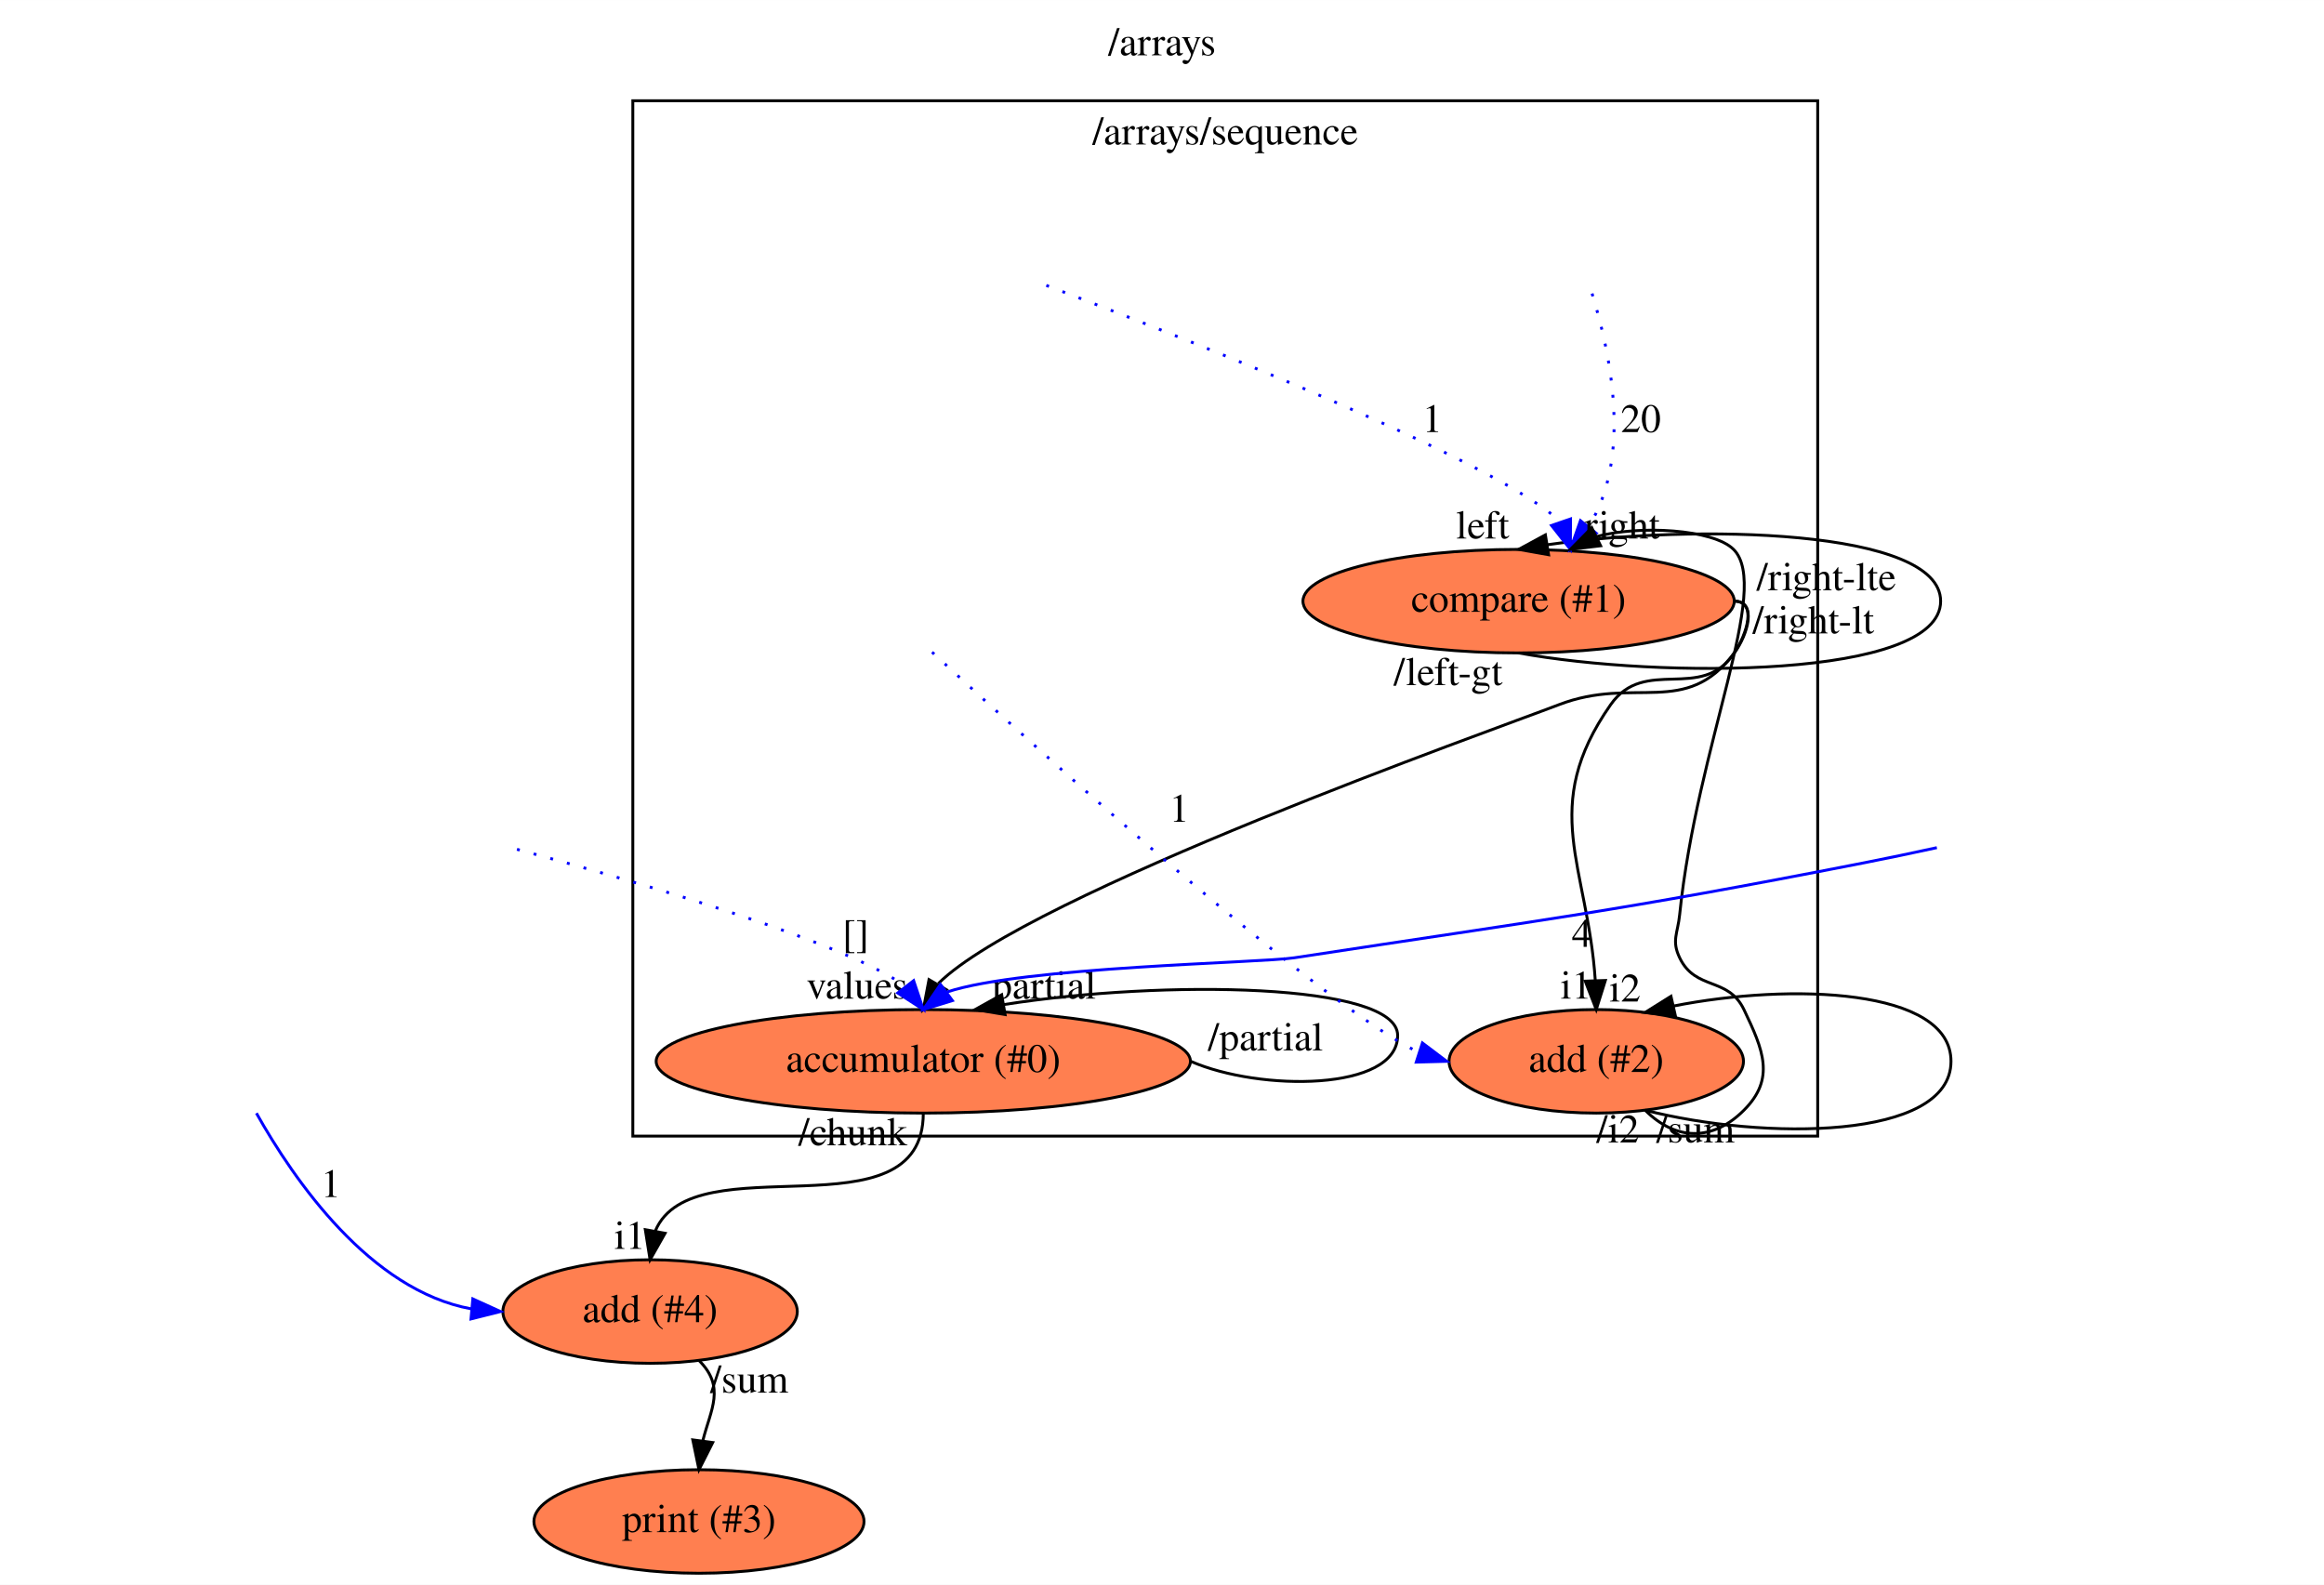
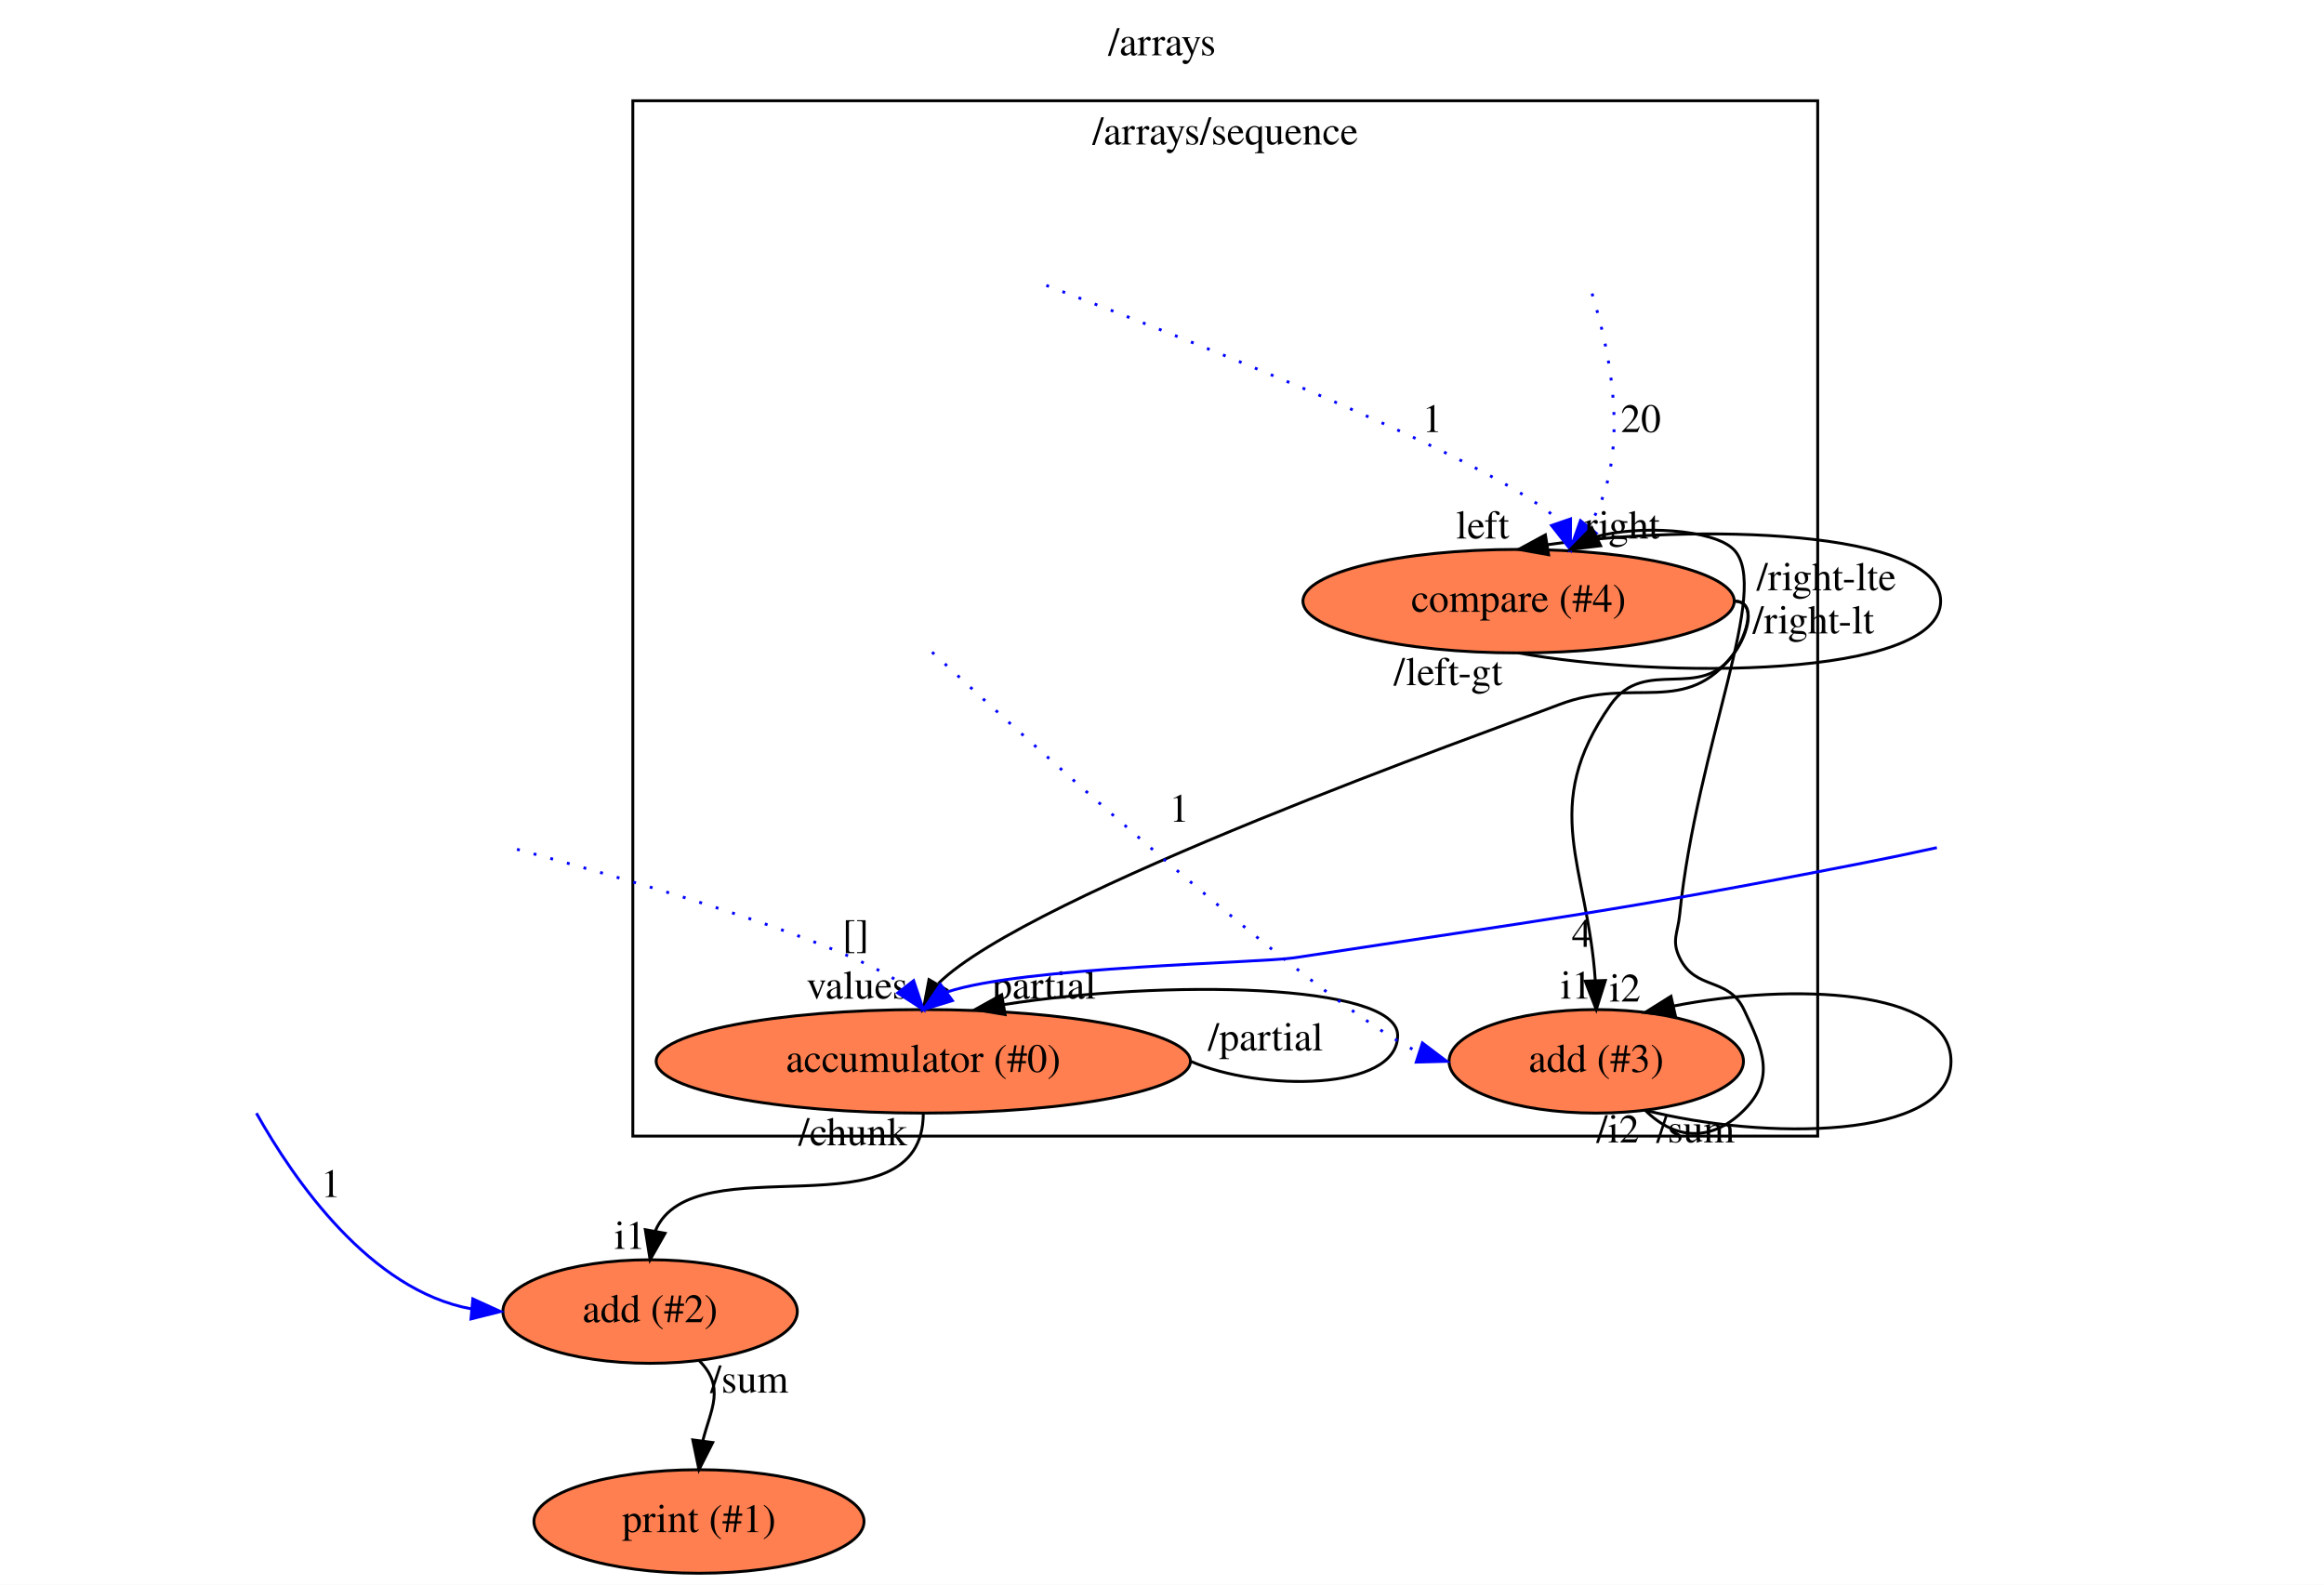
<svg xmlns="http://www.w3.org/2000/svg" xmlns:xlink="http://www.w3.org/1999/xlink" width="808pt" height="551pt" viewBox="0.00 0.00 808.09 551.00">
  <g id="graph0" class="graph" transform="scale(1 1) rotate(0) translate(4 547)">
    <polygon fill="#ffffff" stroke="transparent" points="-4,4 -4,-547 804.087,-547 804.087,4 -4,4" />
    <text text-anchor="middle" x="400.043" y="-527.8" font-family="Times,serif" font-size="14.00" fill="#000000">/arrays</text>
    <g id="clust1" class="cluster">
      <polygon fill="none" stroke="#000000" points="216.043,-152 216.043,-512 628.043,-512 628.043,-152 216.043,-152" />
      <text text-anchor="middle" x="422.043" y="-496.8" font-family="Times,serif" font-size="14.00" fill="#000000">/arrays/sequence</text>
    </g>
    <g id="node1" class="node">
      <g id="a_node1">
-         <a xlink:href="file:///home/travis/build/andrewdavidmackenzie/flow/flowstdlib/control/compare_switch/compare_switch.html" xlink:title="compare (#1)">
+         <a xlink:href="file:///home/travis/build/andrewdavidmackenzie/flow/flowstdlib/control/compare_switch/compare_switch.html" xlink:title="compare (#4)">
          <ellipse fill="#ff7f50" stroke="#000000" cx="524.043" cy="-338" rx="74.987" ry="18" />
-           <text text-anchor="middle" x="524.043" y="-334.3" font-family="Times,serif" font-size="14.00" fill="#000000">compare (#1)</text>
+           <text text-anchor="middle" x="524.043" y="-334.3" font-family="Times,serif" font-size="14.00" fill="#000000">compare (#4)</text>
        </a>
      </g>
    </g>
    <g id="edge4" class="edge">
      <path fill="none" stroke="#000000" d="M524.043,-320C572.958,-311 670.787,-311 670.787,-338 670.787,-363.26 585.162,-364.888 534.072,-357.623" />
      <polygon fill="#000000" stroke="#000000" points="534.474,-354.143 524.043,-356 533.356,-361.053 534.474,-354.143" />
      <text text-anchor="middle" x="511.543" y="-359.8" font-family="Times,serif" font-size="14.00" fill="#000000">left</text>
      <text text-anchor="middle" x="499.543" y="-308.8" font-family="Times,serif" font-size="14.00" fill="#000000">/left-gt</text>
    </g>
    <g id="node4" class="node">
      <g id="a_node4">
        <a xlink:href="file:///home/travis/build/andrewdavidmackenzie/flow/flowstdlib/data/accumulate/accumulate.html" xlink:title="accumulator (#0)">
          <ellipse fill="#ff7f50" stroke="#000000" cx="317.043" cy="-178" rx="92.883" ry="18" />
          <text text-anchor="middle" x="317.043" y="-174.3" font-family="Times,serif" font-size="14.00" fill="#000000">accumulator (#0)</text>
        </a>
      </g>
    </g>
    <g id="edge3" class="edge">
      <path fill="none" stroke="#000000" d="M599.043,-338C607.043,-338 603.833,-326.408 599.043,-320 582.119,-297.36 564.427,-312.145 538.043,-302 515.106,-293.18 353.62,-236.144 322.298,-205.079" />
      <polygon fill="#000000" stroke="#000000" points="325.082,-202.902 317.043,-196 319.023,-206.408 325.082,-202.902" />
      <text text-anchor="middle" x="294.043" y="-199.8" font-family="Times,serif" font-size="14.00" fill="#000000">values</text>
      <text text-anchor="middle" x="631.043" y="-341.8" font-family="Times,serif" font-size="14.00" fill="#000000">/right-lte</text>
    </g>
    <g id="node5" class="node">
      <g id="a_node5">
-         <a xlink:href="file:///home/travis/build/andrewdavidmackenzie/flow/flowstdlib/math/add/add.html" xlink:title="add (#2)">
+         <a xlink:href="file:///home/travis/build/andrewdavidmackenzie/flow/flowstdlib/math/add/add.html" xlink:title="add (#3)">
          <ellipse fill="#ff7f50" stroke="#000000" cx="551.043" cy="-178" rx="51.191" ry="18" />
-           <text text-anchor="middle" x="551.043" y="-174.3" font-family="Times,serif" font-size="14.00" fill="#000000">add (#2)</text>
+           <text text-anchor="middle" x="551.043" y="-174.3" font-family="Times,serif" font-size="14.00" fill="#000000">add (#3)</text>
        </a>
      </g>
    </g>
    <g id="edge5" class="edge">
      <path fill="none" stroke="#000000" d="M599.043,-338C607.043,-338 603.475,-326.66 599.043,-320 587.565,-302.752 567.925,-318.973 556.043,-302 531.003,-266.23 548.041,-246.263 550.708,-206.074" />
      <polygon fill="#000000" stroke="#000000" points="554.209,-206.111 551.043,-196 547.212,-205.878 554.209,-206.111" />
      <text text-anchor="middle" x="544.043" y="-199.8" font-family="Times,serif" font-size="14.00" fill="#000000">i1</text>
      <text text-anchor="middle" x="626.543" y="-326.8" font-family="Times,serif" font-size="14.00" fill="#000000">/right-lt</text>
    </g>
    <g id="edge1" class="edge">
      <path fill="none" stroke="#0000ff" stroke-dasharray="1,5" d="M549.585,-444.956C556.187,-423.548 563.443,-387.759 548.351,-363.899" />
      <polygon fill="#0000ff" stroke="#0000ff" points="551.018,-361.63 542.043,-356 545.548,-365.998 551.018,-361.63" />
      <text text-anchor="middle" x="566.543" y="-396.8" font-family="Times,serif" font-size="14.00" fill="#000000">20</text>
    </g>
    <g id="edge2" class="edge">
      <path fill="none" stroke="#0000ff" stroke-dasharray="1,5" d="M359.82,-447.797C417.085,-425.99 516.811,-386.183 538.787,-365.494" />
      <polygon fill="#0000ff" stroke="#0000ff" points="542.109,-366.595 542.043,-356 535.488,-364.324 542.109,-366.595" />
      <text text-anchor="middle" x="494.043" y="-396.8" font-family="Times,serif" font-size="14.00" fill="#000000">1</text>
    </g>
    <g id="edge11" class="edge">
      <path fill="none" stroke="#000000" d="M410.043,-178C433.985,-167.5 481.985,-167.5 481.985,-187 481.985,-205.357 400.485,-206.433 345.063,-197.736" />
      <polygon fill="#000000" stroke="#000000" points="345.494,-194.258 335.043,-196 344.299,-201.156 345.494,-194.258" />
      <text text-anchor="middle" x="359.043" y="-199.8" font-family="Times,serif" font-size="14.00" fill="#000000">partial</text>
      <text text-anchor="middle" x="436.043" y="-181.8" font-family="Times,serif" font-size="14.00" fill="#000000">/partial</text>
    </g>
    <g id="node9" class="node">
      <g id="a_node9">
-         <a xlink:href="file:///home/travis/build/andrewdavidmackenzie/flow/flowstdlib/math/add/add.html" xlink:title="add (#4)">
+         <a xlink:href="file:///home/travis/build/andrewdavidmackenzie/flow/flowstdlib/math/add/add.html" xlink:title="add (#2)">
          <ellipse fill="#ff7f50" stroke="#000000" cx="222.043" cy="-91" rx="51.191" ry="18" />
-           <text text-anchor="middle" x="222.043" y="-87.3" font-family="Times,serif" font-size="14.00" fill="#000000">add (#4)</text>
+           <text text-anchor="middle" x="222.043" y="-87.3" font-family="Times,serif" font-size="14.00" fill="#000000">add (#2)</text>
        </a>
      </g>
    </g>
    <g id="edge12" class="edge">
      <path fill="none" stroke="#000000" d="M317.043,-160C317.043,-116.009 236.99,-150.189 223.856,-119.023" />
      <polygon fill="#000000" stroke="#000000" points="227.267,-118.217 222.043,-109 220.379,-119.463 227.267,-118.217" />
      <text text-anchor="middle" x="215.043" y="-112.8" font-family="Times,serif" font-size="14.00" fill="#000000">i1</text>
      <text text-anchor="middle" x="292.543" y="-148.8" font-family="Times,serif" font-size="14.00" fill="#000000">/chunk</text>
    </g>
    <g id="edge8" class="edge">
      <path fill="none" stroke="#000000" d="M568.043,-161C578.837,-150.206 591.595,-150.206 602.389,-161 613.388,-171.999 609.104,-181.968 602.389,-196 596.884,-207.503 585.548,-202.497 580.043,-214 577.165,-220.013 579.367,-222.368 580.043,-229 586.076,-288.196 612.058,-342.728 598.787,-356 591.751,-363.036 566.04,-364.52 551.126,-360.452" />
      <polygon fill="#000000" stroke="#000000" points="552.563,-357.259 542.043,-356 549.482,-363.544 552.563,-357.259" />
      <text text-anchor="middle" x="560.043" y="-359.8" font-family="Times,serif" font-size="14.00" fill="#000000">right</text>
      <text text-anchor="middle" x="585.543" y="-149.8" font-family="Times,serif" font-size="14.00" fill="#000000">/sum</text>
    </g>
    <g id="edge7" class="edge">
      <path fill="none" stroke="#000000" d="M568.043,-161C609.158,-150.5 674.389,-150.5 674.389,-178 674.389,-203.405 618.717,-205.34 577.819,-197.209" />
      <polygon fill="#000000" stroke="#000000" points="578.569,-193.79 568.043,-195 577.026,-200.618 578.569,-193.79" />
      <text text-anchor="middle" x="561.043" y="-198.8" font-family="Times,serif" font-size="14.00" fill="#000000">i2</text>
      <text text-anchor="middle" x="558.543" y="-149.8" font-family="Times,serif" font-size="14.00" fill="#000000">/i2</text>
    </g>
    <g id="edge6" class="edge">
      <path fill="none" stroke="#0000ff" stroke-dasharray="1,5" d="M320.105,-320.266C360.492,-283.002 453.861,-198.566 489.161,-181.17" />
      <polygon fill="#0000ff" stroke="#0000ff" points="490.59,-184.387 499.043,-178 488.452,-177.722 490.59,-184.387" />
      <text text-anchor="middle" x="406.043" y="-261.3" font-family="Times,serif" font-size="14.00" fill="#000000">1</text>
    </g>
    <g id="edge9" class="edge">
      <path fill="none" stroke="#0000ff" stroke-dasharray="1,5" d="M175.764,-251.718C223.553,-238.821 290.17,-219.056 310.742,-204.136" />
      <polygon fill="#0000ff" stroke="#0000ff" points="313.687,-206.049 317.043,-196 308.153,-201.763 313.687,-206.049" />
      <text text-anchor="middle" x="293.543" y="-217.8" font-family="Times,serif" font-size="14.00" fill="#000000">[]</text>
    </g>
    <g id="edge10" class="edge">
      <path fill="none" stroke="#0000ff" d="M669.476,-252.293C660.979,-250.439 652.286,-248.613 644.043,-247 556.49,-229.868 534.23,-227.499 446.043,-214 434.085,-212.169 351.975,-210.934 325.355,-202.124" />
      <polygon fill="#0000ff" stroke="#0000ff" points="327.17,-199.114 317.043,-196 323.018,-204.75 327.17,-199.114" />
      <text text-anchor="middle" x="546.043" y="-217.8" font-family="Times,serif" font-size="14.00" fill="#000000">4</text>
    </g>
    <g id="node11" class="node">
      <g id="a_node11">
-         <a xlink:href="file:///home/travis/build/andrewdavidmackenzie/flow/flowr/src/lib/flowruntime/stdio/stdout.html" xlink:title="print (#3)">
+         <a xlink:href="file:///home/travis/build/andrewdavidmackenzie/flow/flowr/src/lib/flowruntime/stdio/stdout.html" xlink:title="print (#1)">
          <ellipse fill="#ff7f50" stroke="#000000" cx="239.043" cy="-18" rx="57.391" ry="18" />
-           <text text-anchor="middle" x="239.043" y="-14.3" font-family="Times,serif" font-size="14.00" fill="#000000">print (#3)</text>
+           <text text-anchor="middle" x="239.043" y="-14.3" font-family="Times,serif" font-size="14.00" fill="#000000">print (#1)</text>
        </a>
      </g>
    </g>
    <g id="edge14" class="edge">
      <path fill="none" stroke="#000000" d="M239.043,-74C248.373,-64.67 243.125,-57.033 240.383,-46.085" />
      <polygon fill="#000000" stroke="#000000" points="243.829,-45.452 239.043,-36 236.89,-46.374 243.829,-45.452" />
      <text text-anchor="middle" x="256.543" y="-62.8" font-family="Times,serif" font-size="14.00" fill="#000000">/sum</text>
    </g>
    <g id="edge13" class="edge">
      <path fill="none" stroke="#0000ff" d="M85.157,-159.974C98.24,-136.681 124.701,-98.342 159.891,-91.924" />
      <polygon fill="#0000ff" stroke="#0000ff" points="160.402,-95.392 170.043,-91 159.767,-88.421 160.402,-95.392" />
      <text text-anchor="middle" x="111.043" y="-130.8" font-family="Times,serif" font-size="14.00" fill="#000000">1</text>
    </g>
  </g>
</svg>
